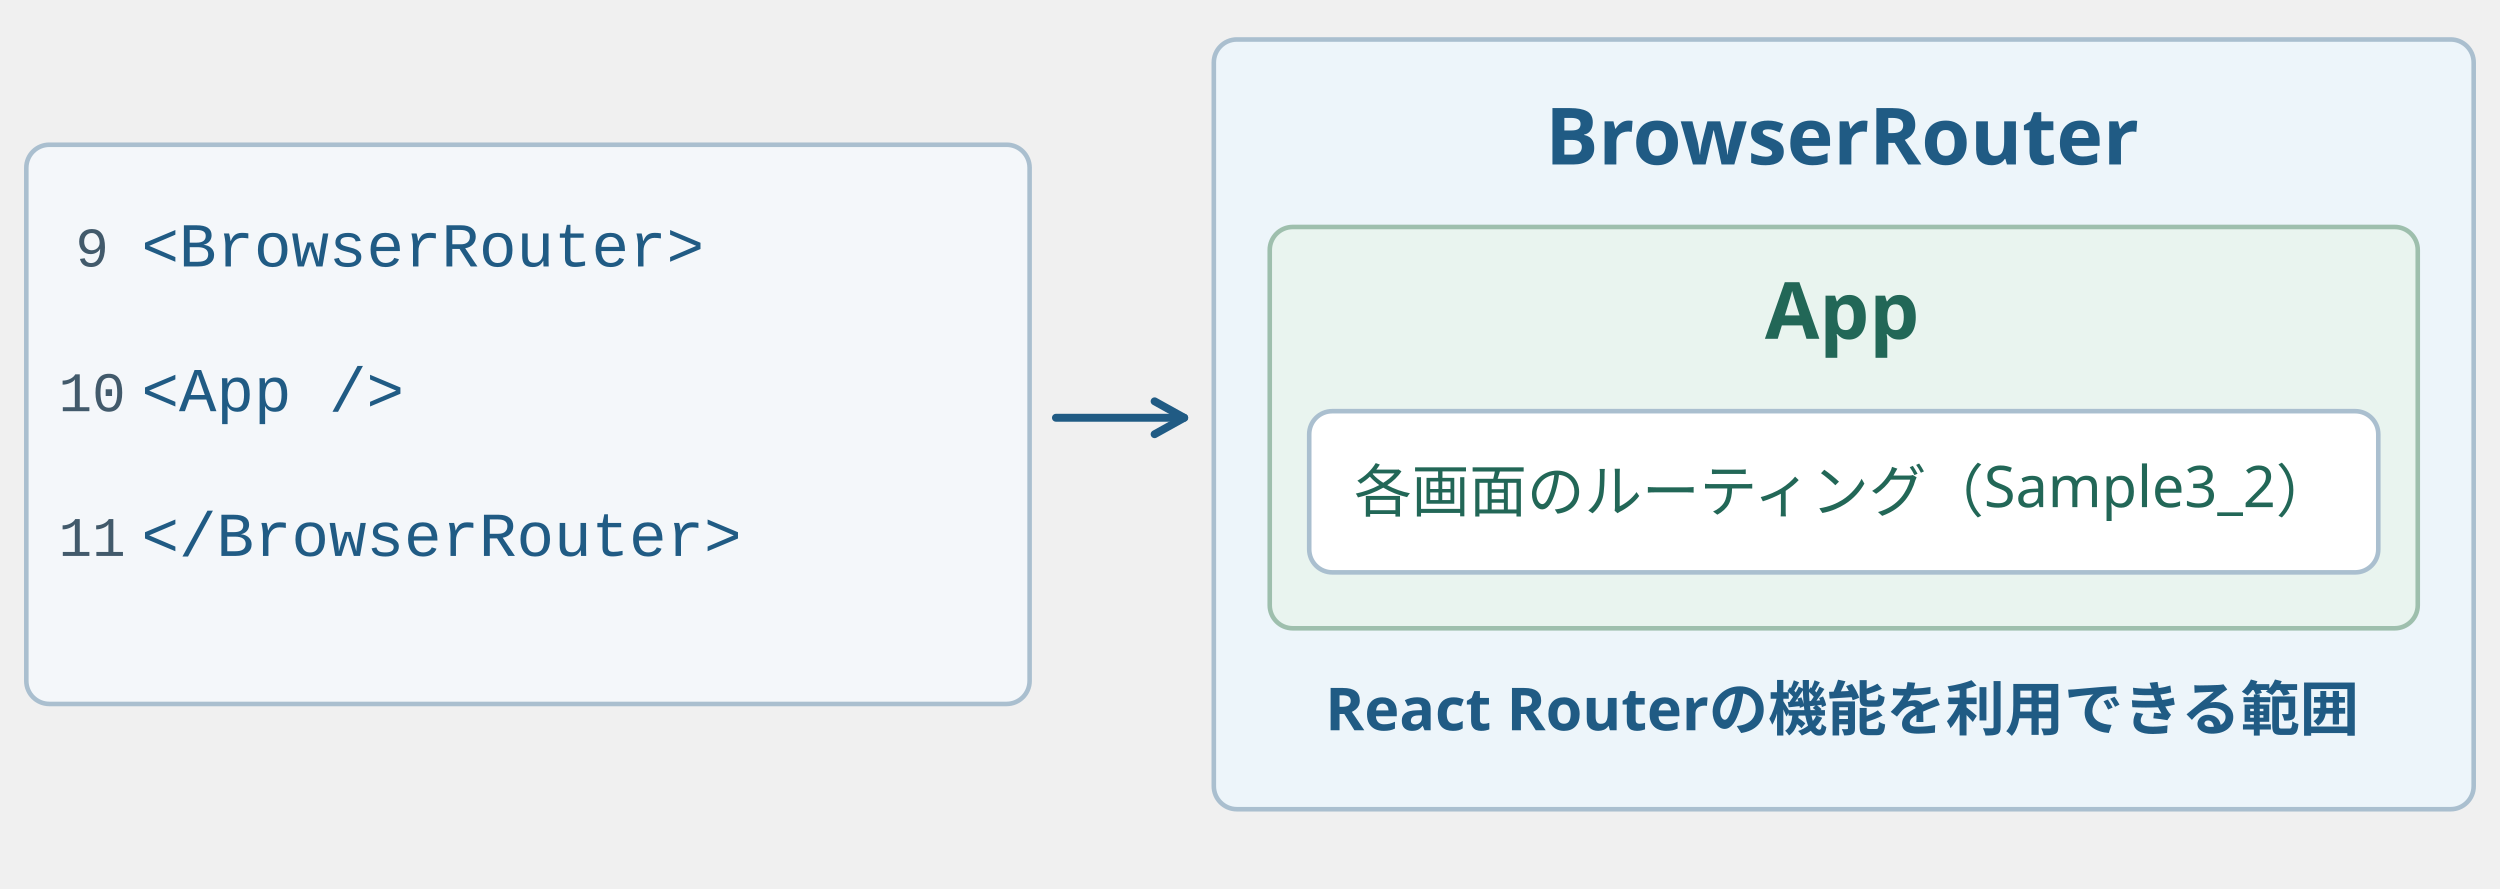
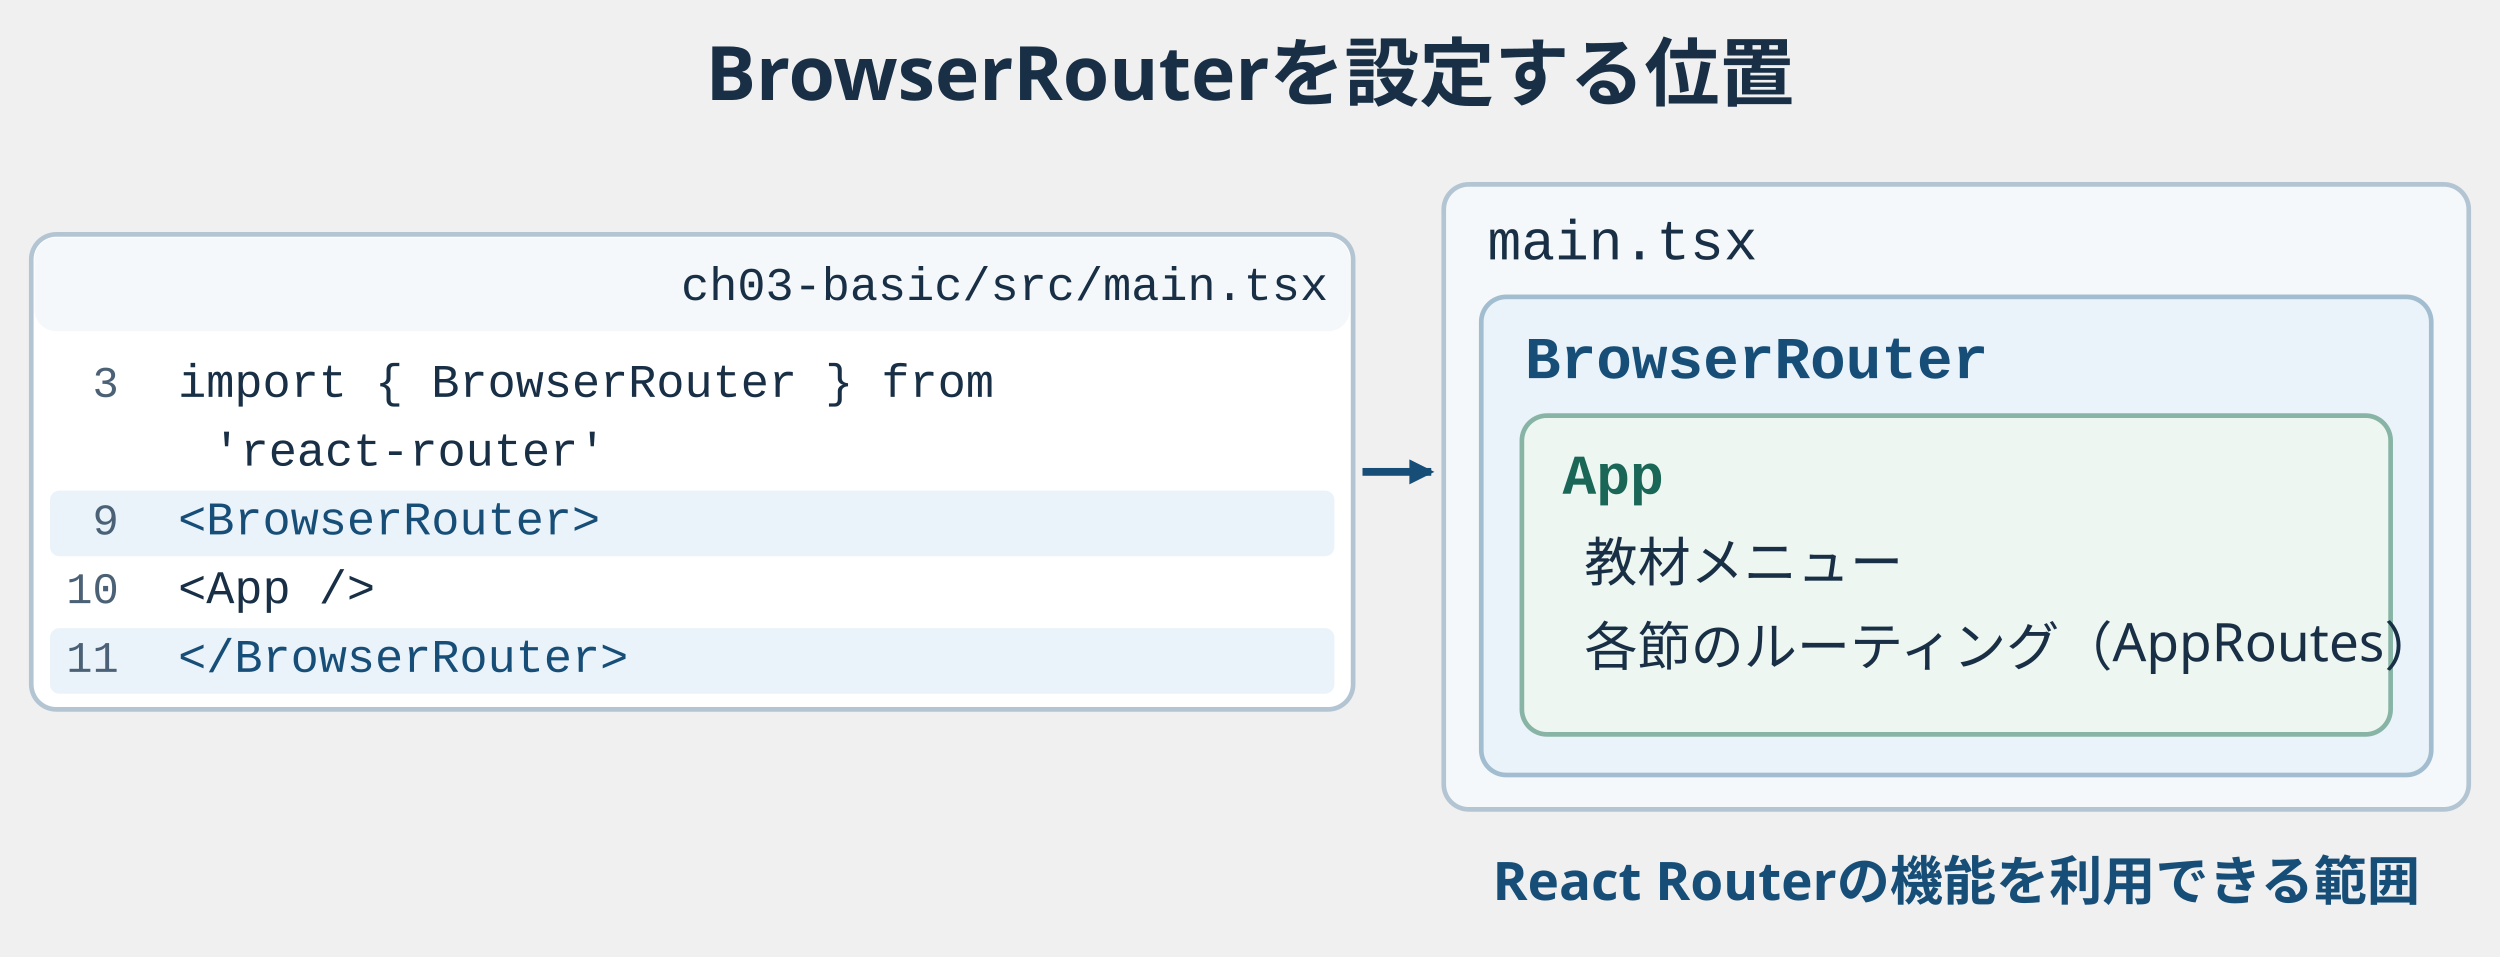
- <svg xmlns="http://www.w3.org/2000/svg" width="760" height="270" viewBox="0 0 760 270">
-   <rect x="8" y="44" width="305" height="170" rx="7" fill="#f4f7fa" stroke="#aabfcf" stroke-width="1.4" />
-   <text x="28" y="81" fill="#425a6b" text-anchor="middle" font-size="17" font-family="Courier New, MS Gothic, monospace" font-weight="400">9</text>
-   <text x="43" y="81" fill="#205b84" text-anchor="start" font-size="19" font-family="Courier New, MS Gothic, monospace" font-weight="400">    &lt;BrowserRouter&gt;</text>
-   <text x="28" y="125" fill="#425a6b" text-anchor="middle" font-size="17" font-family="Courier New, MS Gothic, monospace" font-weight="400">10</text>
-   <text x="43" y="125" fill="#205b84" text-anchor="start" font-size="19" font-family="Courier New, MS Gothic, monospace" font-weight="400">      &lt;App /&gt;</text>
-   <text x="28" y="169" fill="#425a6b" text-anchor="middle" font-size="17" font-family="Courier New, MS Gothic, monospace" font-weight="400">11</text>
-   <text x="43" y="169" fill="#205b84" text-anchor="start" font-size="19" font-family="Courier New, MS Gothic, monospace" font-weight="400">    &lt;/BrowserRouter&gt;</text>
-   <polyline points="321,127 360,127" fill="none" stroke="#205b84" stroke-width="2.4" stroke-linejoin="round" stroke-linecap="round" />
-   <polyline points="351,122 360,127 351,132" fill="none" stroke="#205b84" stroke-width="2.4" stroke-linejoin="round" stroke-linecap="round" />
-   <rect x="369" y="12" width="383" height="234" rx="7" fill="#edf5fa" stroke="#aabfcf" stroke-width="1.4" />
-   <text x="560" y="50" fill="#205b84" text-anchor="middle" font-size="24" font-family="Meiryo, MS Gothic, sans-serif" font-weight="700">BrowserRouter</text>
-   <rect x="386" y="69" width="349" height="122" rx="7" fill="#e9f4ef" stroke="#9ebfad" stroke-width="1.4" />
-   <text x="560" y="103" fill="#226757" text-anchor="middle" font-size="24" font-family="Meiryo, MS Gothic, sans-serif" font-weight="700">App</text>
-   <rect x="398" y="125" width="325" height="49" rx="7" fill="white" stroke="#aabfcf" stroke-width="1.4" />
-   <text x="560.5" y="155.625" fill="#226757" text-anchor="middle" font-size="17.5" font-family="Meiryo, MS Gothic, sans-serif" font-weight="400">各画面のルーティング（Sample3_2）</text>
-   <text x="560" y="222" fill="#205b84" text-anchor="middle" font-size="18" font-family="Meiryo, MS Gothic, sans-serif" font-weight="700">React Routerの機能を利用できる範囲</text>
+ <svg xmlns="http://www.w3.org/2000/svg" width="800" height="306" viewBox="0 0 800 306">
+   <defs>
+     <marker id="blue" markerWidth="9" markerHeight="9" refX="7" refY="4" orient="auto" markerUnits="userSpaceOnUse">
+       <path d="M0 0 L8 4 L0 8 Z" fill="#174e78" />
+     </marker>
+     <marker id="green" markerWidth="9" markerHeight="9" refX="7" refY="4" orient="auto" markerUnits="userSpaceOnUse">
+       <path d="M0 0 L8 4 L0 8 Z" fill="#1a6657" />
+     </marker>
+     <marker id="red" markerWidth="9" markerHeight="9" refX="7" refY="4" orient="auto" markerUnits="userSpaceOnUse">
+       <path d="M0 0 L8 4 L0 8 Z" fill="#a32431" />
+     </marker>
+   </defs>
+   <text x="400.0" y="32" font-family="Meiryo UI, MS PGothic, sans-serif" font-size="24" font-weight="bold" fill="#182f45" text-anchor="middle" xml:space="preserve">BrowserRouterを設定する位置</text>
+   <rect x="10" y="75" width="423" height="152" rx="8" fill="#ffffff" stroke="#b3c5d2" stroke-width="1.5" />
+   <rect x="11" y="76" width="421" height="30" rx="7" fill="#f5f8fa" stroke="none" stroke-width="1.5" />
+   <text x="425" y="96" font-family="Courier New, Meiryo UI, monospace" font-size="15" font-weight="normal" fill="#182f45" text-anchor="end" xml:space="preserve">ch03-basic/src/main.tsx</text>
+   <text x="38" y="127" font-family="Courier New, Meiryo UI, monospace" font-size="14" font-weight="normal" fill="#4b6176" text-anchor="end" xml:space="preserve">3</text>
+   <text x="57" y="127" font-family="Courier New, Meiryo UI, monospace" font-size="15" font-weight="normal" fill="#182f45" text-anchor="start" xml:space="preserve">import { BrowserRouter } from</text>
+   <text x="68" y="149" font-family="Courier New, Meiryo UI, monospace" font-size="15" font-weight="normal" fill="#182f45" text-anchor="start" xml:space="preserve">'react-router'</text>
+   <rect x="16" y="157" width="411" height="21" rx="3" fill="#eaf3fa" stroke="none" stroke-width="1.5" />
+   <text x="38" y="171" font-family="Courier New, Meiryo UI, monospace" font-size="14" font-weight="normal" fill="#4b6176" text-anchor="end" xml:space="preserve">9</text>
+   <text x="57" y="171" font-family="Courier New, Meiryo UI, monospace" font-size="15" font-weight="normal" fill="#174e78" text-anchor="start" xml:space="preserve">&lt;BrowserRouter&gt;</text>
+   <text x="38" y="193" font-family="Courier New, Meiryo UI, monospace" font-size="14" font-weight="normal" fill="#4b6176" text-anchor="end" xml:space="preserve">10</text>
+   <text x="57" y="193" font-family="Courier New, Meiryo UI, monospace" font-size="15" font-weight="normal" fill="#182f45" text-anchor="start" xml:space="preserve">&lt;App /&gt;</text>
+   <rect x="16" y="201" width="411" height="21" rx="3" fill="#eaf3fa" stroke="none" stroke-width="1.5" />
+   <text x="38" y="215" font-family="Courier New, Meiryo UI, monospace" font-size="14" font-weight="normal" fill="#4b6176" text-anchor="end" xml:space="preserve">11</text>
+   <text x="57" y="215" font-family="Courier New, Meiryo UI, monospace" font-size="15" font-weight="normal" fill="#174e78" text-anchor="start" xml:space="preserve">&lt;/BrowserRouter&gt;</text>
+   <polyline points="436,151 458,151" fill="none" stroke="#174e78" stroke-width="2.5" marker-end="url(#blue)" />
+   <rect x="462" y="59" width="328" height="200" rx="8" fill="#f5f8fa" stroke="#b3c5d2" stroke-width="1.5" />
+   <text x="476" y="83" font-family="Courier New, Meiryo UI, monospace" font-size="18" font-weight="normal" fill="#182f45" text-anchor="start" xml:space="preserve">main.tsx</text>
+   <rect x="474" y="95" width="304" height="153" rx="8" fill="#eaf3fa" stroke="#a1bdcf" stroke-width="1.5" />
+   <text x="488" y="121" font-family="Courier New, Meiryo UI, monospace" font-size="19" font-weight="bold" fill="#174e78" text-anchor="start" xml:space="preserve">BrowserRouter</text>
+   <rect x="487" y="133" width="278" height="102" rx="8" fill="#edf6f0" stroke="#87b4a4" stroke-width="1.5" />
+   <text x="500" y="158" font-family="Courier New, Meiryo UI, monospace" font-size="18" font-weight="bold" fill="#1a6657" text-anchor="start" xml:space="preserve">App</text>
+   <text x="507" y="186" font-family="Meiryo UI, MS PGothic, sans-serif" font-size="17" font-weight="normal" fill="#182f45" text-anchor="start" xml:space="preserve">教材メニュー</text>
+   <text x="507" y="213" font-family="Meiryo UI, MS PGothic, sans-serif" font-size="17" font-weight="normal" fill="#182f45" text-anchor="start" xml:space="preserve">各節のルーティング（AppRoutes）</text>
+   <text x="626" y="288" font-family="Meiryo UI, MS PGothic, sans-serif" font-size="17" font-weight="bold" fill="#174e78" text-anchor="middle" xml:space="preserve">React Routerの機能を利用できる範囲</text>
</svg>
